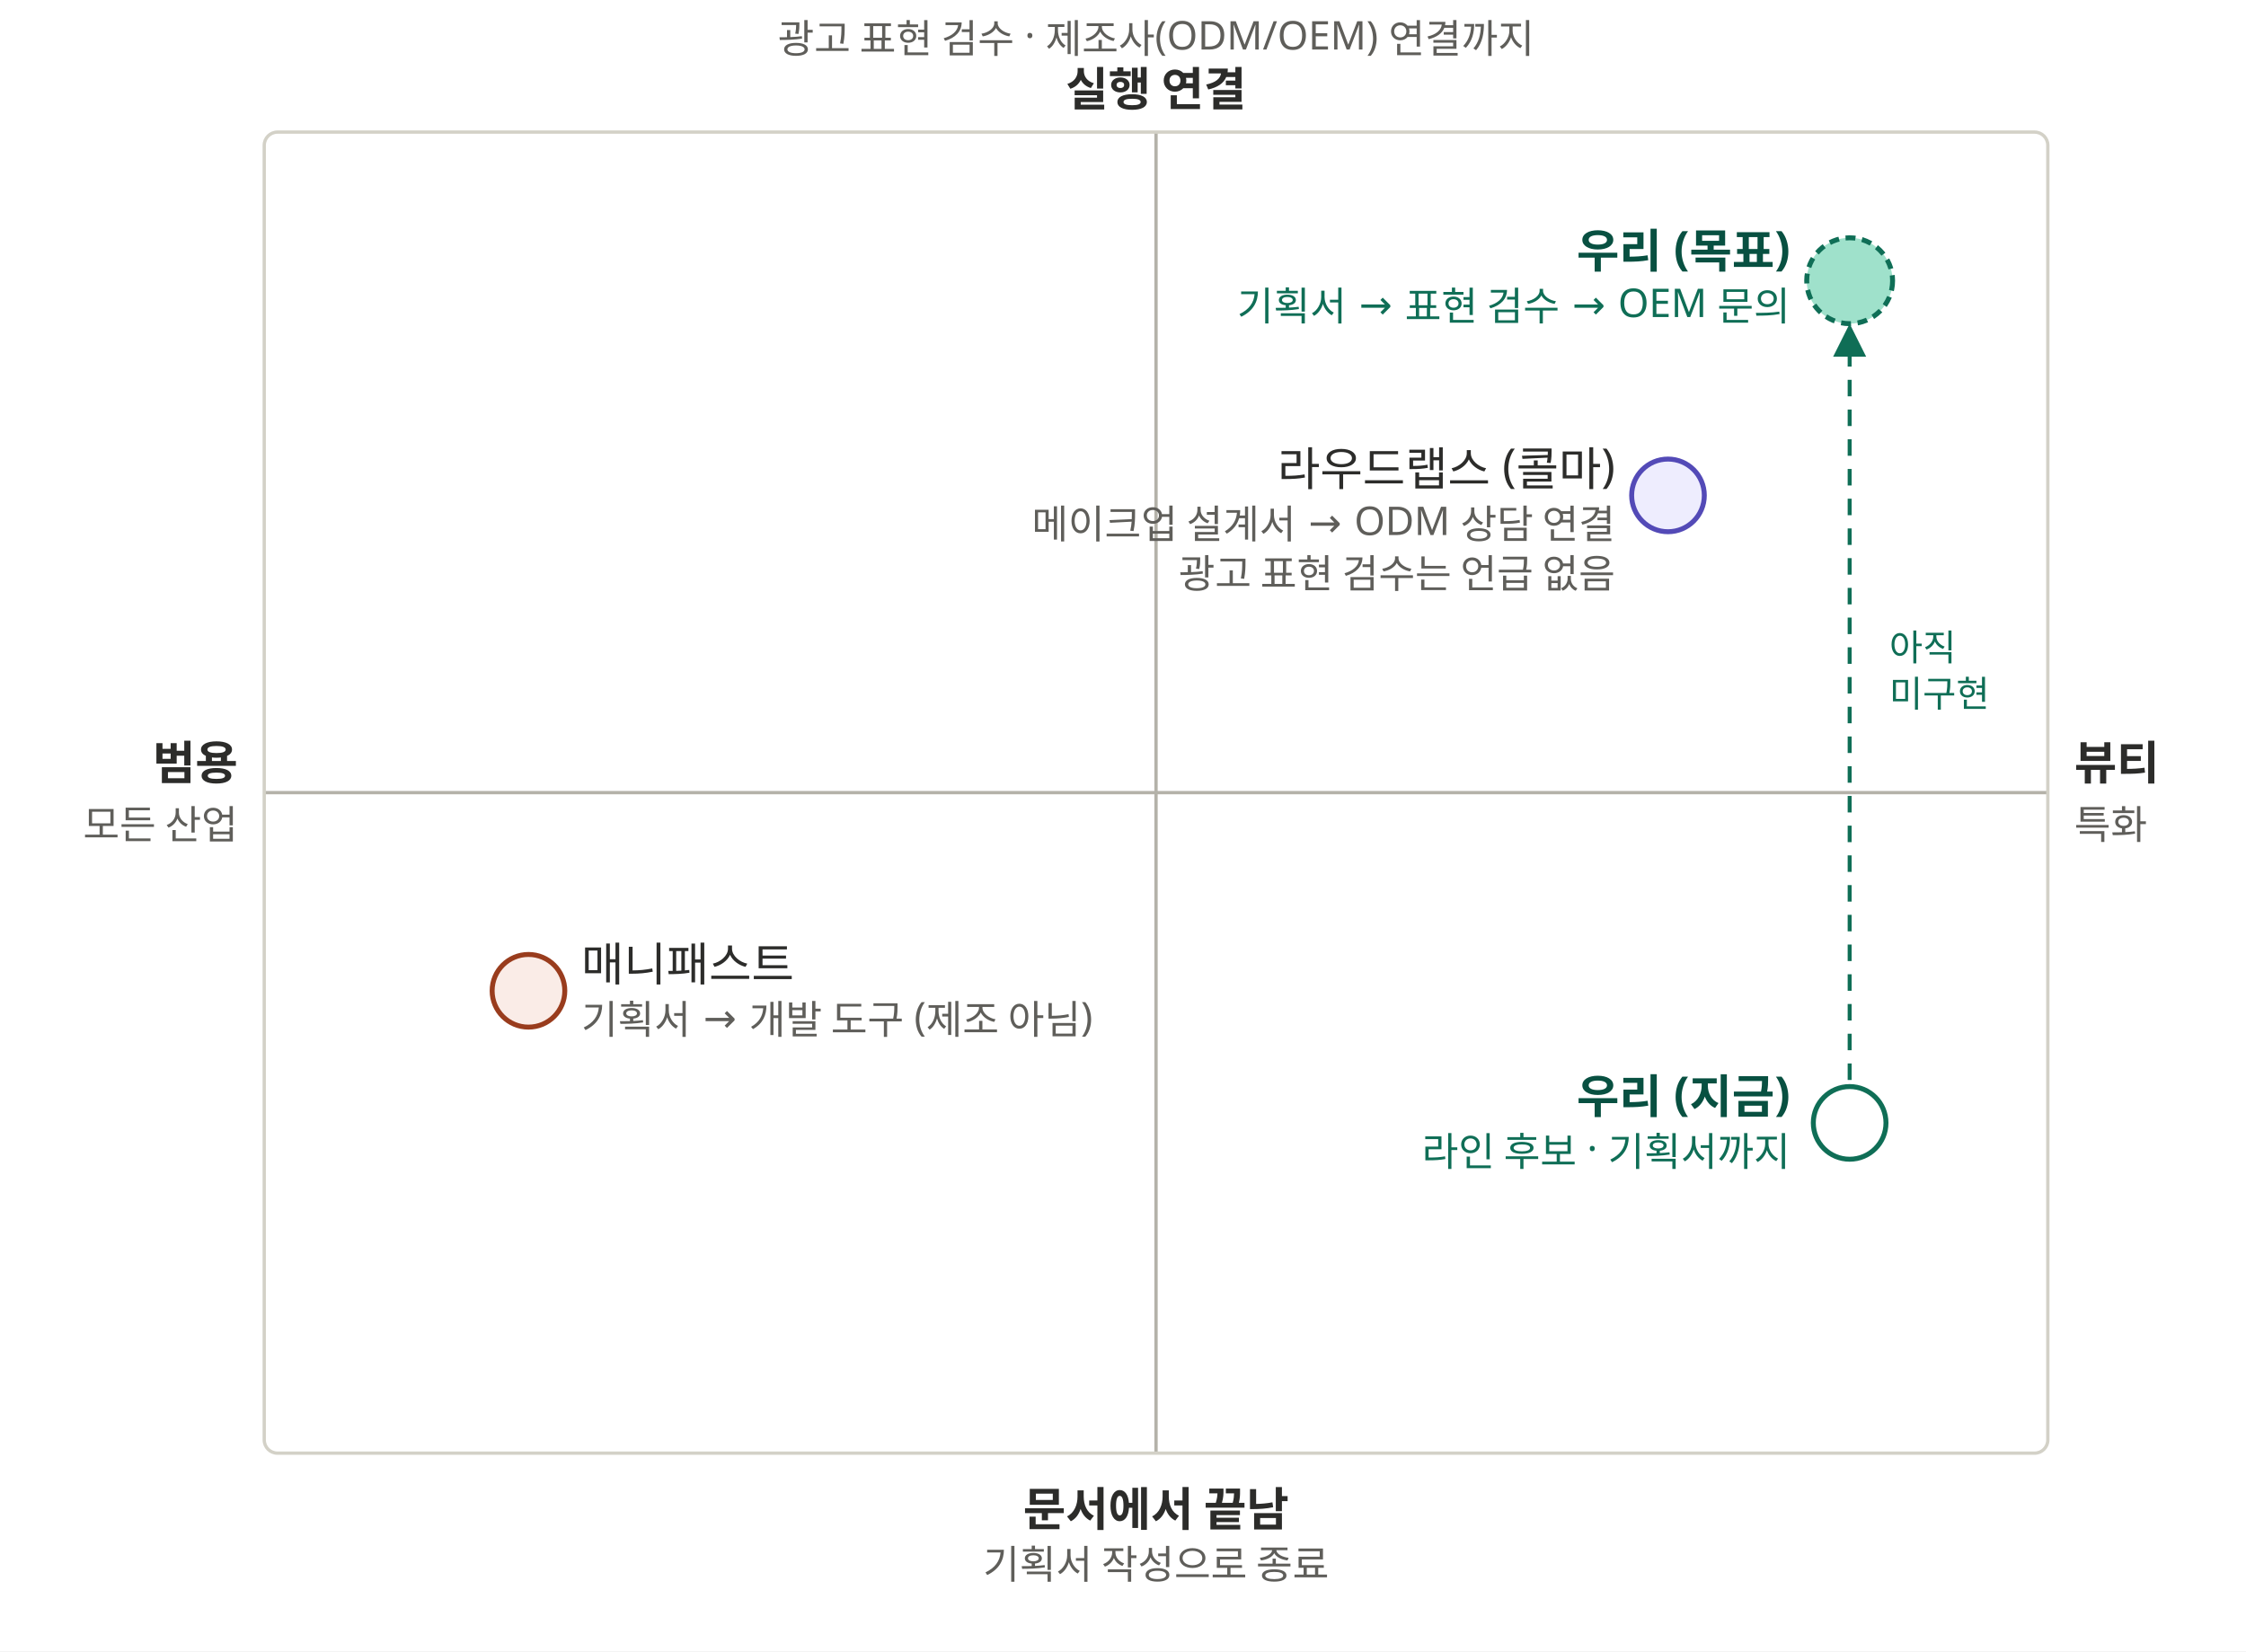
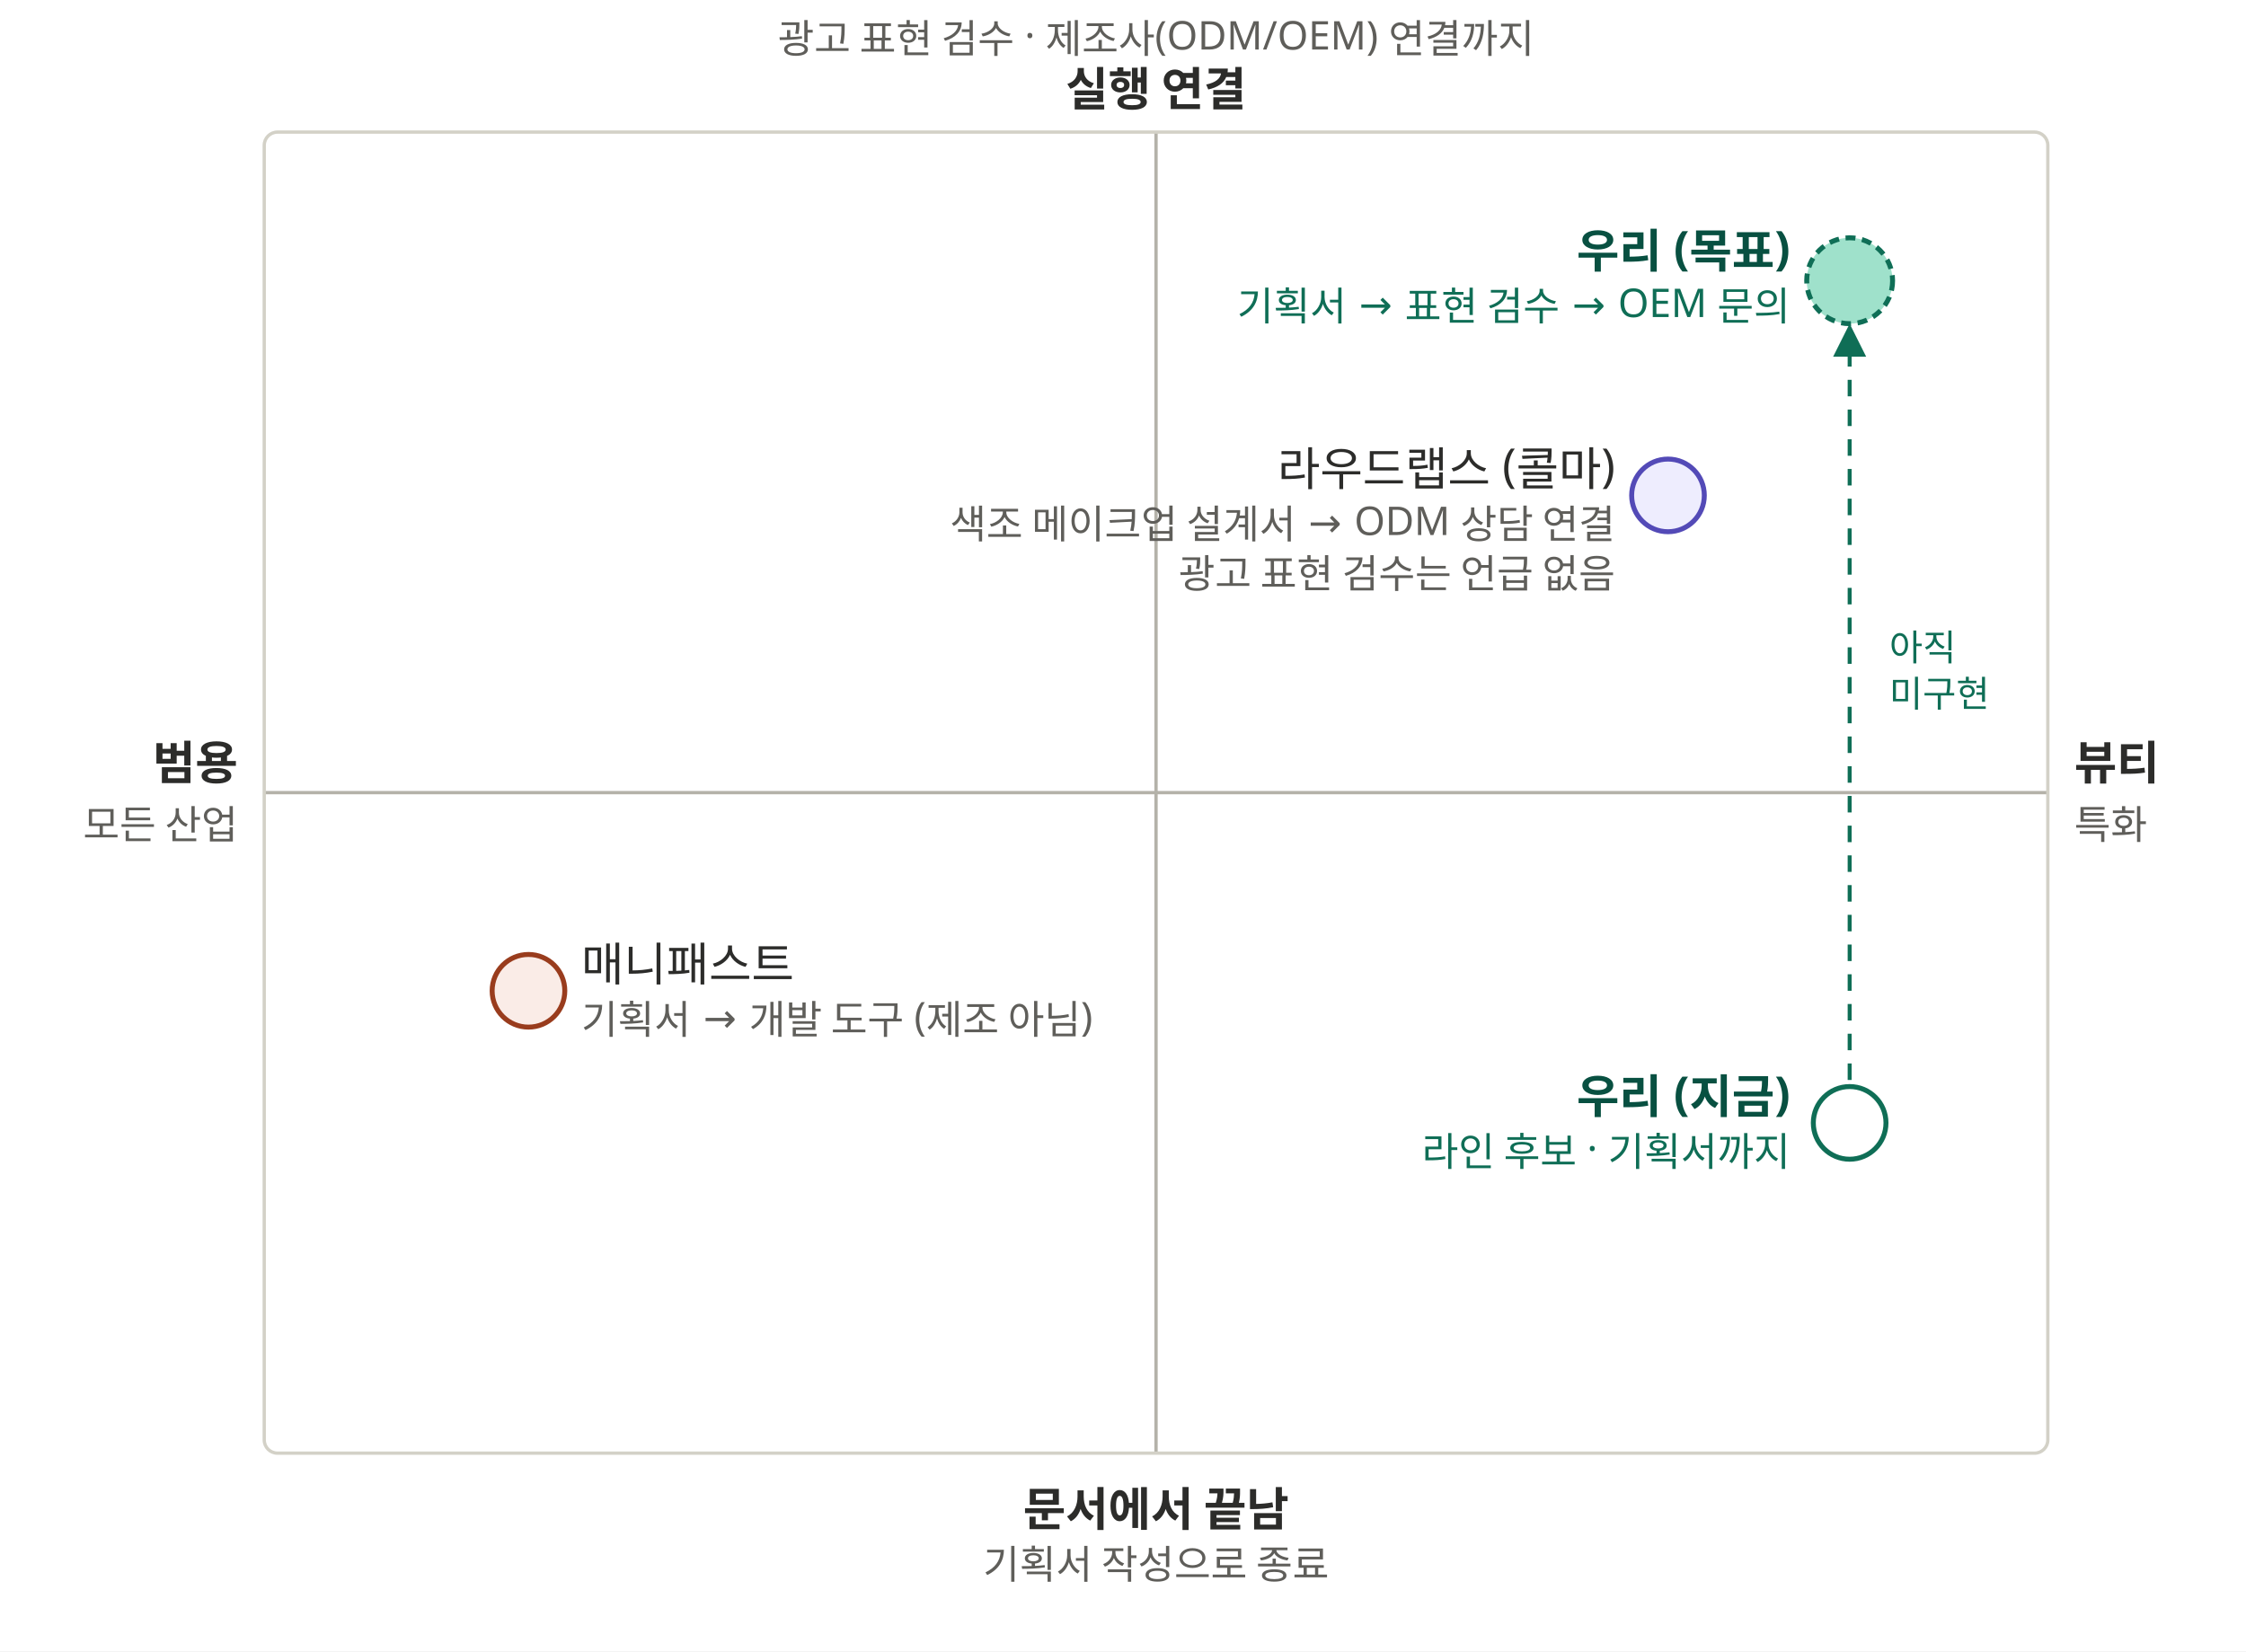
<svg xmlns="http://www.w3.org/2000/svg" viewBox="0 0 680 500" role="img" font-family="'Malgun Gothic','Apple SD Gothic Neo','Noto Sans KR',sans-serif">
  <rect width="680" height="500" fill="#FFFFFF" />
  <line x1="80" y1="240" x2="620" y2="240" stroke="#B4B2A9" stroke-width="1" />
  <line x1="350" y1="40" x2="350" y2="440" stroke="#B4B2A9" stroke-width="1" />
  <rect x="80" y="40" width="540" height="400" fill="none" stroke="#D3D1C7" stroke-width="1" rx="4" />
  <text x="350" y="16" font-size="12" fill="#5F5E5A" text-anchor="middle">광고 표현 검수 · 제조사(ODM/OEM) 연결까지</text>
  <text x="350" y="32" font-size="14" font-weight="bold" fill="#2C2C2A" text-anchor="middle">실행 연결</text>
  <text x="350" y="462" font-size="14" font-weight="bold" fill="#2C2C2A" text-anchor="middle">문서에서 끝남</text>
  <text x="350" y="478" font-size="12" fill="#5F5E5A" text-anchor="middle">기획서 작성으로 종료</text>
  <text x="72" y="236" font-size="14" font-weight="bold" fill="#2C2C2A" text-anchor="end">범용</text>
  <text x="72" y="254" font-size="12" fill="#5F5E5A" text-anchor="end">모든 산업</text>
  <text x="628" y="236" font-size="14" font-weight="bold" fill="#2C2C2A">뷰티</text>
  <text x="628" y="254" font-size="12" fill="#5F5E5A">특화</text>
  <circle cx="160" cy="300" r="11" fill="#FAECE7" stroke="#993C1D" stroke-width="1.5" />
  <text x="176" y="297" font-size="14" fill="#2C2C2A">매니패스트</text>
  <text x="176" y="313" font-size="12" fill="#5F5E5A">기획서 → 개발 도구 (제조 아님)</text>
  <circle cx="505" cy="150" r="11" fill="#EEEDFE" stroke="#534AB7" stroke-width="1.5" />
  <text x="489" y="147" font-size="14" fill="#2C2C2A" text-anchor="end">라우드랩스 (콜마)</text>
-   <text x="489" y="163" font-size="12" fill="#5F5E5A" text-anchor="end">메이크업 설계서 → ODM 상담 연결</text>
+   <text x="489" y="163" font-size="12" fill="#5F5E5A" text-anchor="end">색조 메이크업 설계서 → ODM 상담 연결</text>
  <text x="489" y="178" font-size="12" fill="#5F5E5A" text-anchor="end">광고 표현 검수는 언급 없음</text>
  <circle cx="560" cy="340" r="11" fill="#FFFFFF" stroke="#0F6E56" stroke-width="1.5" />
  <text x="542" y="337" font-size="14" font-weight="bold" fill="#085041" text-anchor="end">우리 (지금)</text>
  <text x="542" y="353" font-size="12" fill="#0F6E56" text-anchor="end">라인 후보 · 기획서까지</text>
  <circle cx="560" cy="85" r="13" fill="#9FE1CB" stroke="#0F6E56" stroke-width="1.5" stroke-dasharray="3 2" />
  <text x="542" y="81" font-size="14" font-weight="bold" fill="#085041" text-anchor="end">우리 (목표)</text>
  <text x="542" y="97" font-size="12" fill="#0F6E56" text-anchor="end">기획서 → 표현 검수 → OEM 문의</text>
  <line x1="560" y1="327" x2="560" y2="102" stroke="#0F6E56" stroke-width="1.2" stroke-dasharray="5 4" />
  <polygon points="555,108 560,98 565,108" fill="#0F6E56" />
  <text x="572" y="200" font-size="11" fill="#0F6E56">아직</text>
  <text x="572" y="214" font-size="11" fill="#0F6E56">미구현</text>
</svg>
